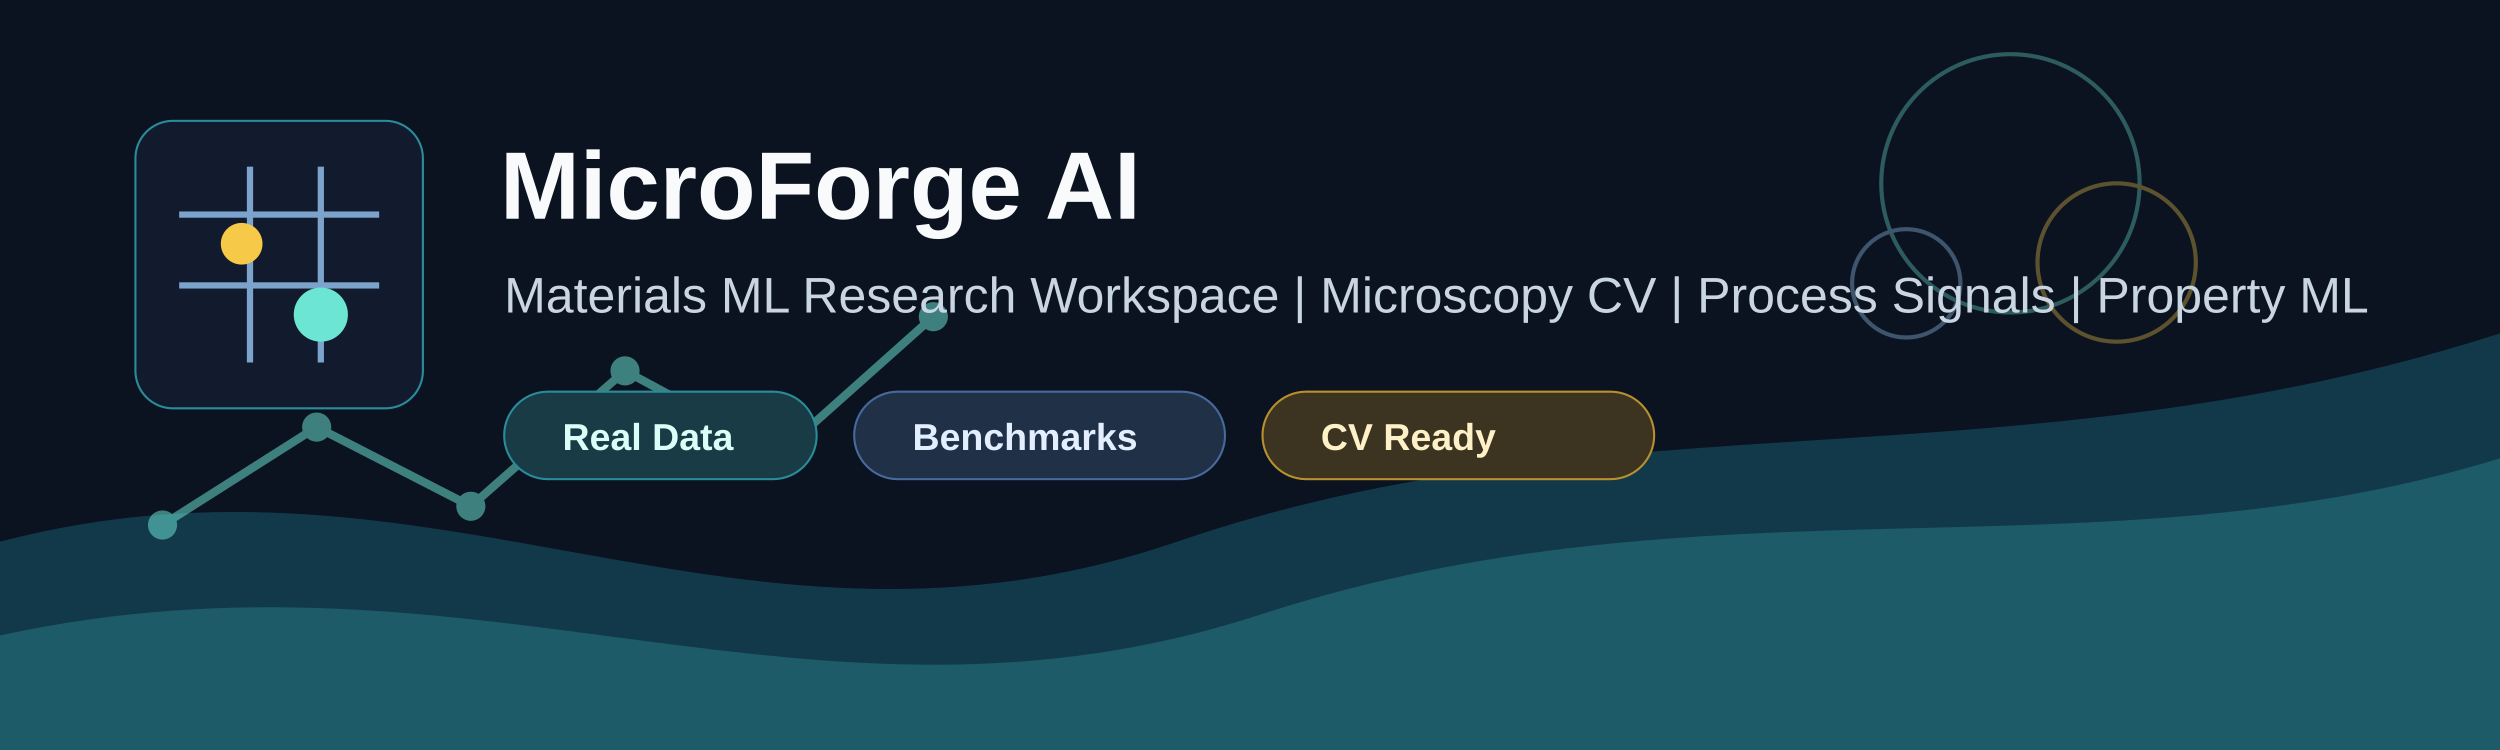
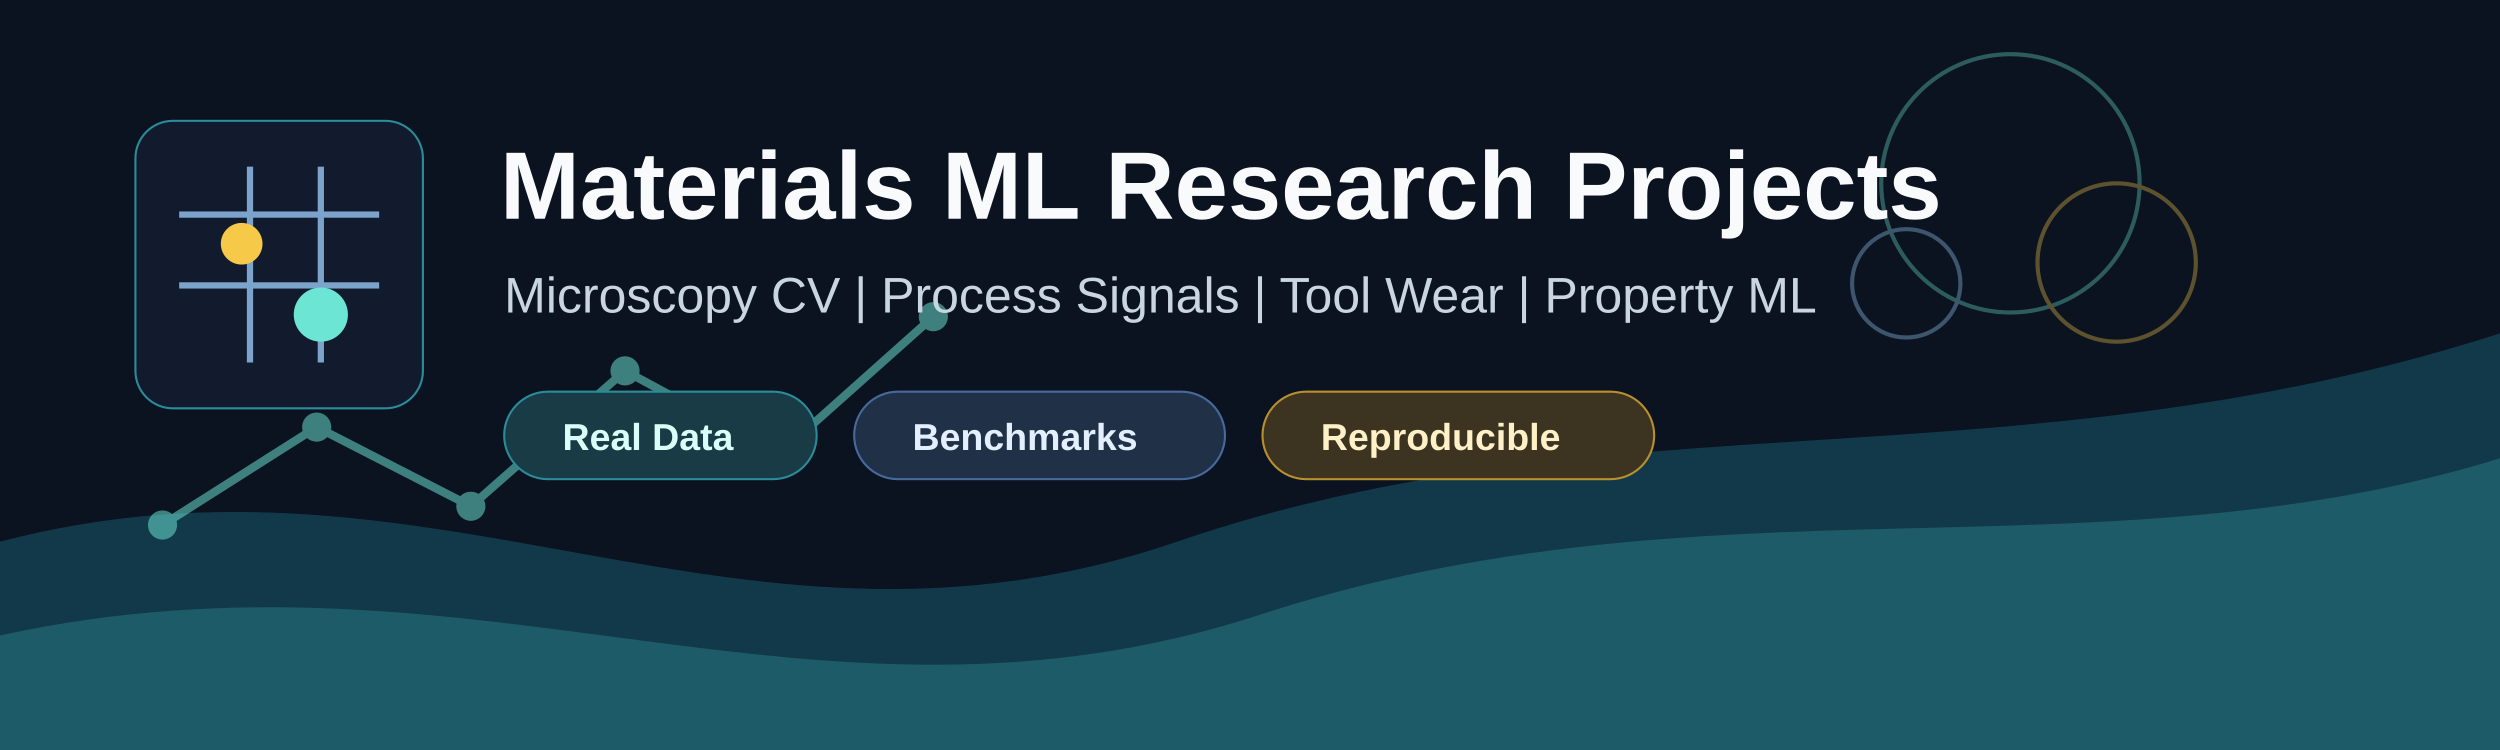
<svg xmlns="http://www.w3.org/2000/svg" width="1200" height="360" viewBox="0 0 1200 360" fill="none">
  <rect width="1200" height="360" fill="#0B1220" />
  <path d="M0 260 C210 205 355 332 565 260 C775 188 967 235 1200 160 V360 H0 V260Z" fill="#12394A" />
  <path d="M0 305 C230 255 390 365 605 295 C820 225 1005 280 1200 220 V360 H0 V305Z" fill="#1D5B68" />
  <g opacity="0.35">
    <circle cx="965" cy="88" r="62" stroke="#6CE5D5" stroke-width="2" />
    <circle cx="1016" cy="126" r="38" stroke="#F7C948" stroke-width="2" />
    <circle cx="915" cy="136" r="26" stroke="#9ED0FF" stroke-width="2" />
  </g>
  <g opacity="0.52">
    <path d="M78 252 L152 205 L226 243 L300 178 L374 218 L448 152" stroke="#6CE5D5" stroke-width="4" stroke-linecap="round" />
    <circle cx="78" cy="252" r="7" fill="#6CE5D5" />
    <circle cx="152" cy="205" r="7" fill="#6CE5D5" />
    <circle cx="226" cy="243" r="7" fill="#6CE5D5" />
    <circle cx="300" cy="178" r="7" fill="#6CE5D5" />
    <circle cx="374" cy="218" r="7" fill="#6CE5D5" />
    <circle cx="448" cy="152" r="7" fill="#6CE5D5" />
  </g>
  <rect x="65" y="58" width="138" height="138" rx="18" fill="#121B2E" stroke="#2B8C99" />
  <path d="M86 103 H182 M86 137 H182 M120 80 V174 M154 80 V174" stroke="#9ED0FF" stroke-width="3" opacity="0.75" />
  <circle cx="116" cy="117" r="10" fill="#F7C948" />
  <circle cx="154" cy="151" r="13" fill="#6CE5D5" />
-   <text x="240" y="105" fill="#F8FAFC" font-family="Segoe UI, Arial, sans-serif" font-size="46" font-weight="700">MicroForge AI</text>
-   <text x="242" y="150" fill="#C9D6E2" font-family="Segoe UI, Arial, sans-serif" font-size="24">Materials ML Research Workspace | Microscopy CV | Process Signals | Property ML</text>
+   <text x="240" y="105" fill="#F8FAFC" font-family="Segoe UI, Arial, sans-serif" font-size="46" font-weight="700">Materials ML Research Projects</text>
+   <text x="242" y="150" fill="#C9D6E2" font-family="Segoe UI, Arial, sans-serif" font-size="24">Microscopy CV | Process Signals | Tool Wear | Property ML</text>
  <g font-family="Segoe UI, Arial, sans-serif" font-size="18" font-weight="600">
    <rect x="242" y="188" width="150" height="42" rx="21" fill="#183B46" stroke="#2B8C99" />
    <text x="270" y="216" fill="#D9FFF8">Real Data</text>
    <rect x="410" y="188" width="178" height="42" rx="21" fill="#203047" stroke="#476A9E" />
    <text x="438" y="216" fill="#E3EFFF">Benchmarks</text>
    <rect x="606" y="188" width="188" height="42" rx="21" fill="#3C3320" stroke="#B9902E" />
-     <text x="634" y="216" fill="#FFF1C7">CV Ready</text>
+     <text x="634" y="216" fill="#FFF1C7">Reproducible</text>
  </g>
</svg>
